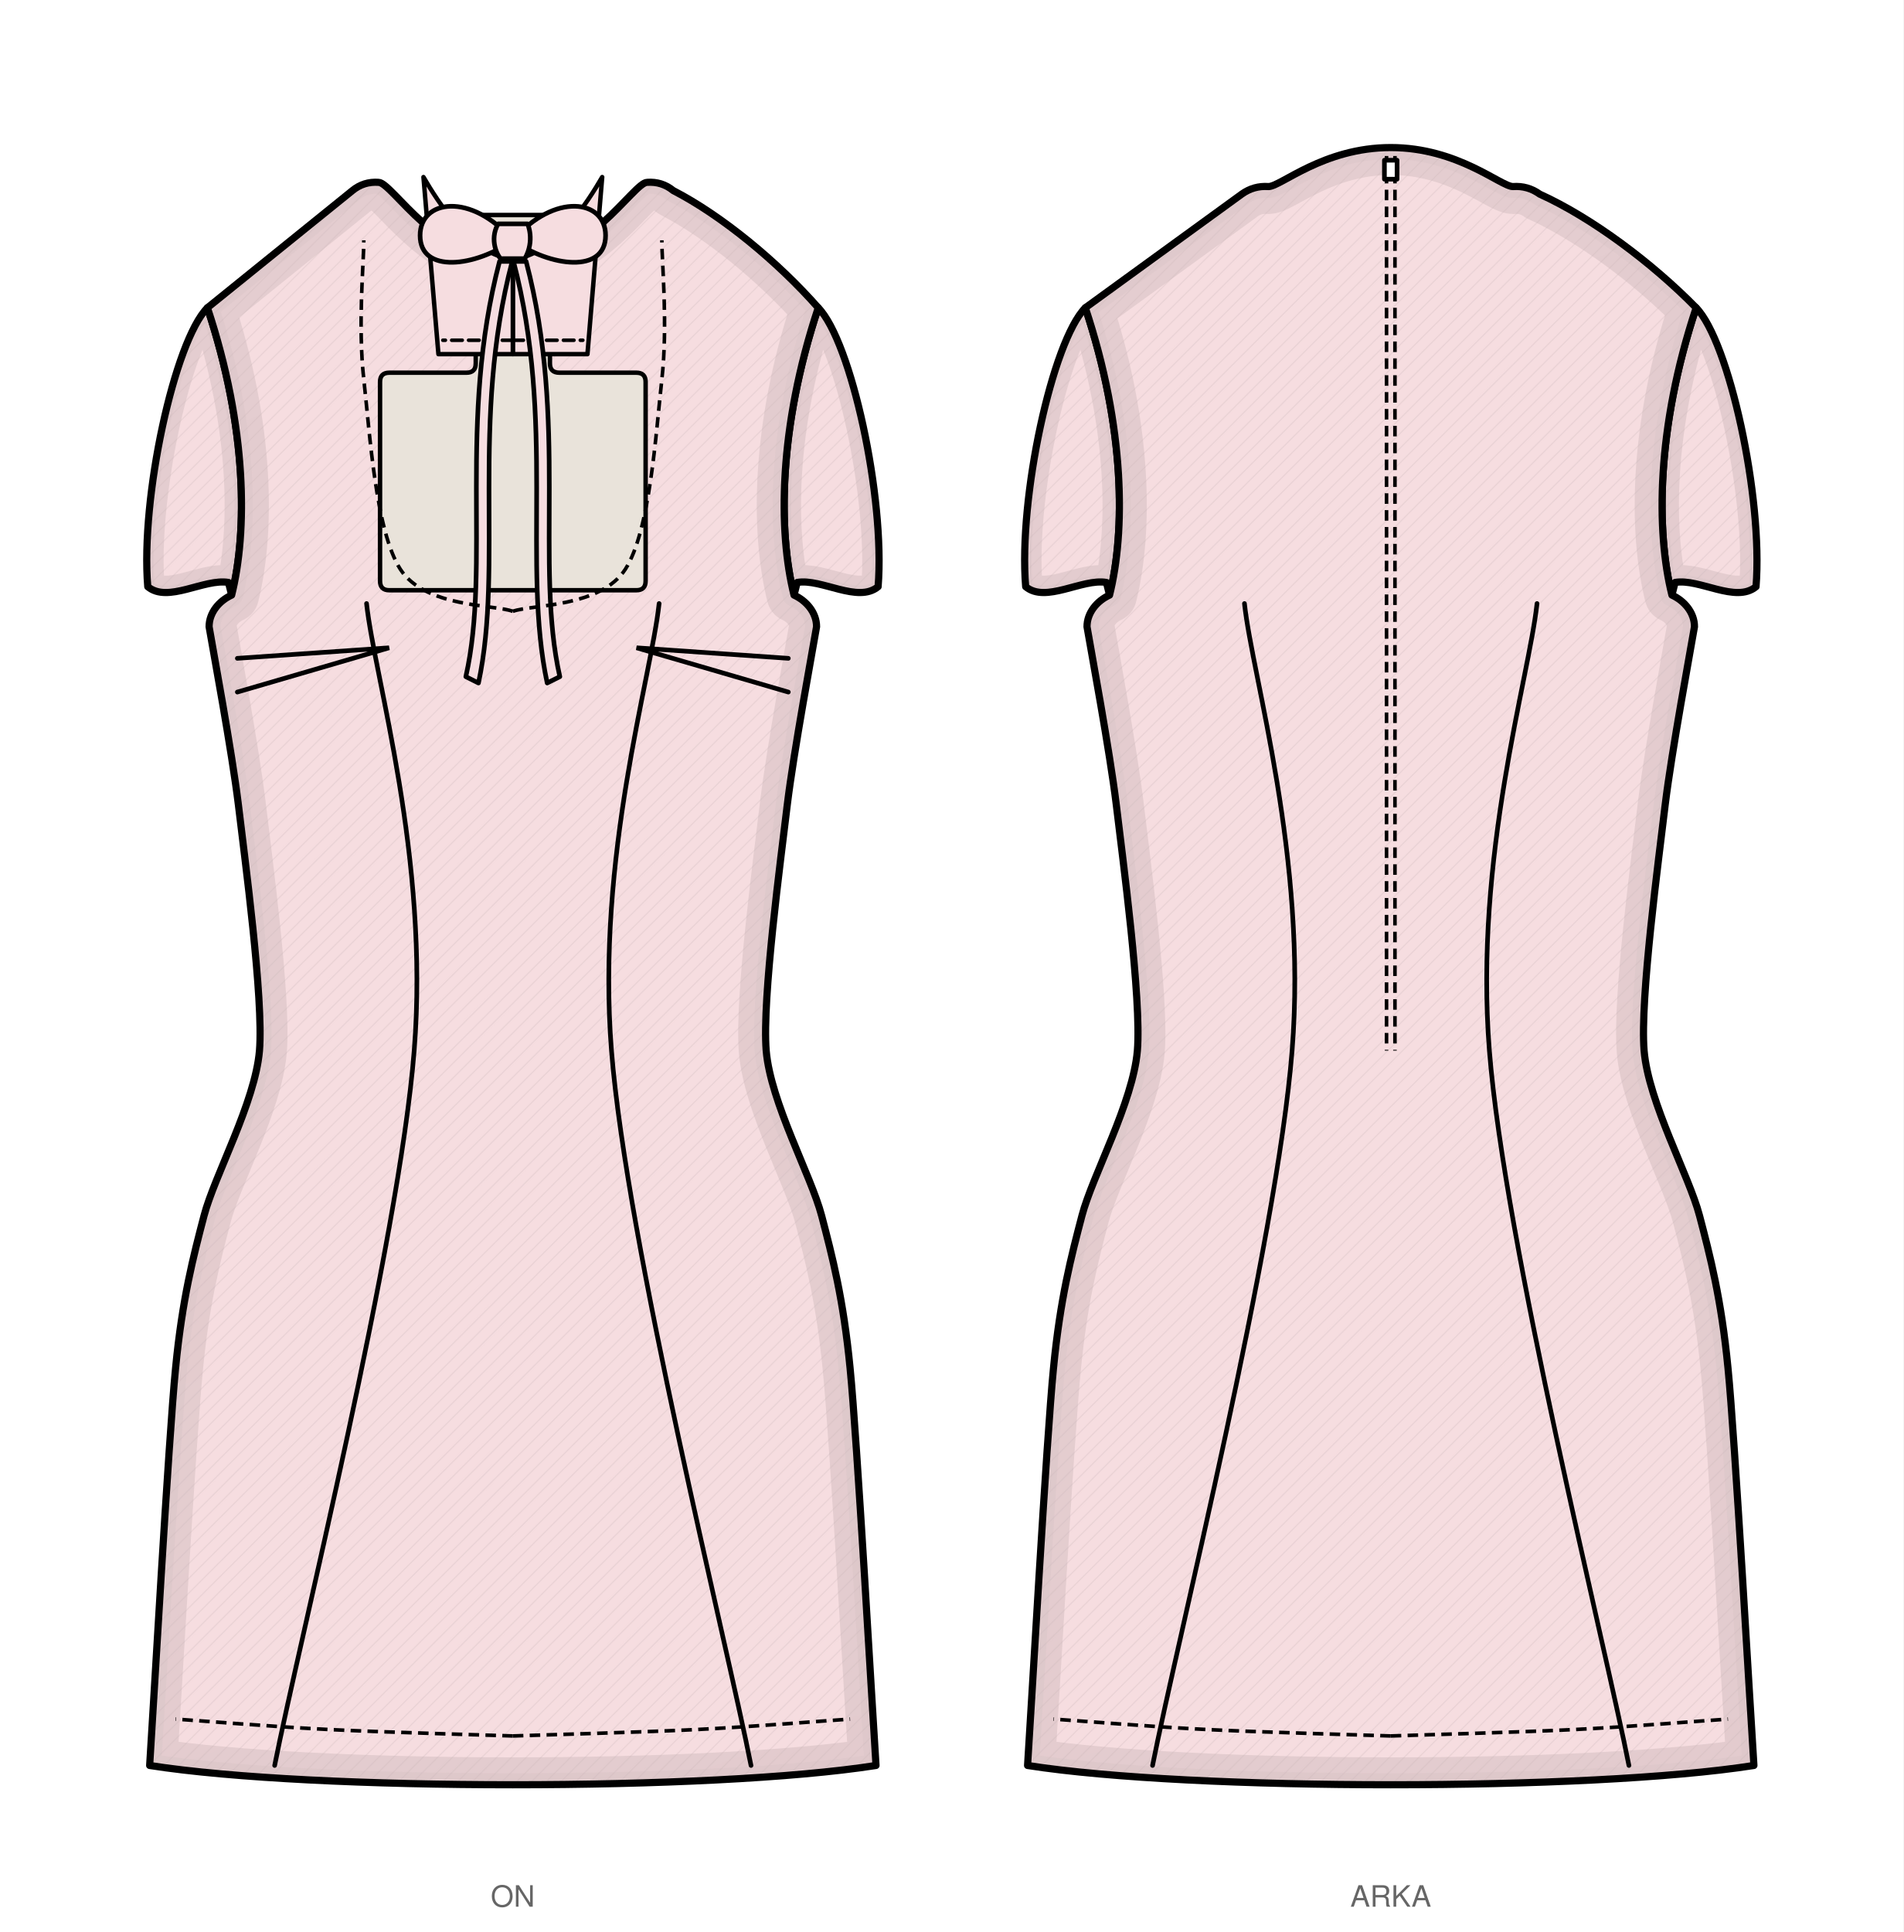
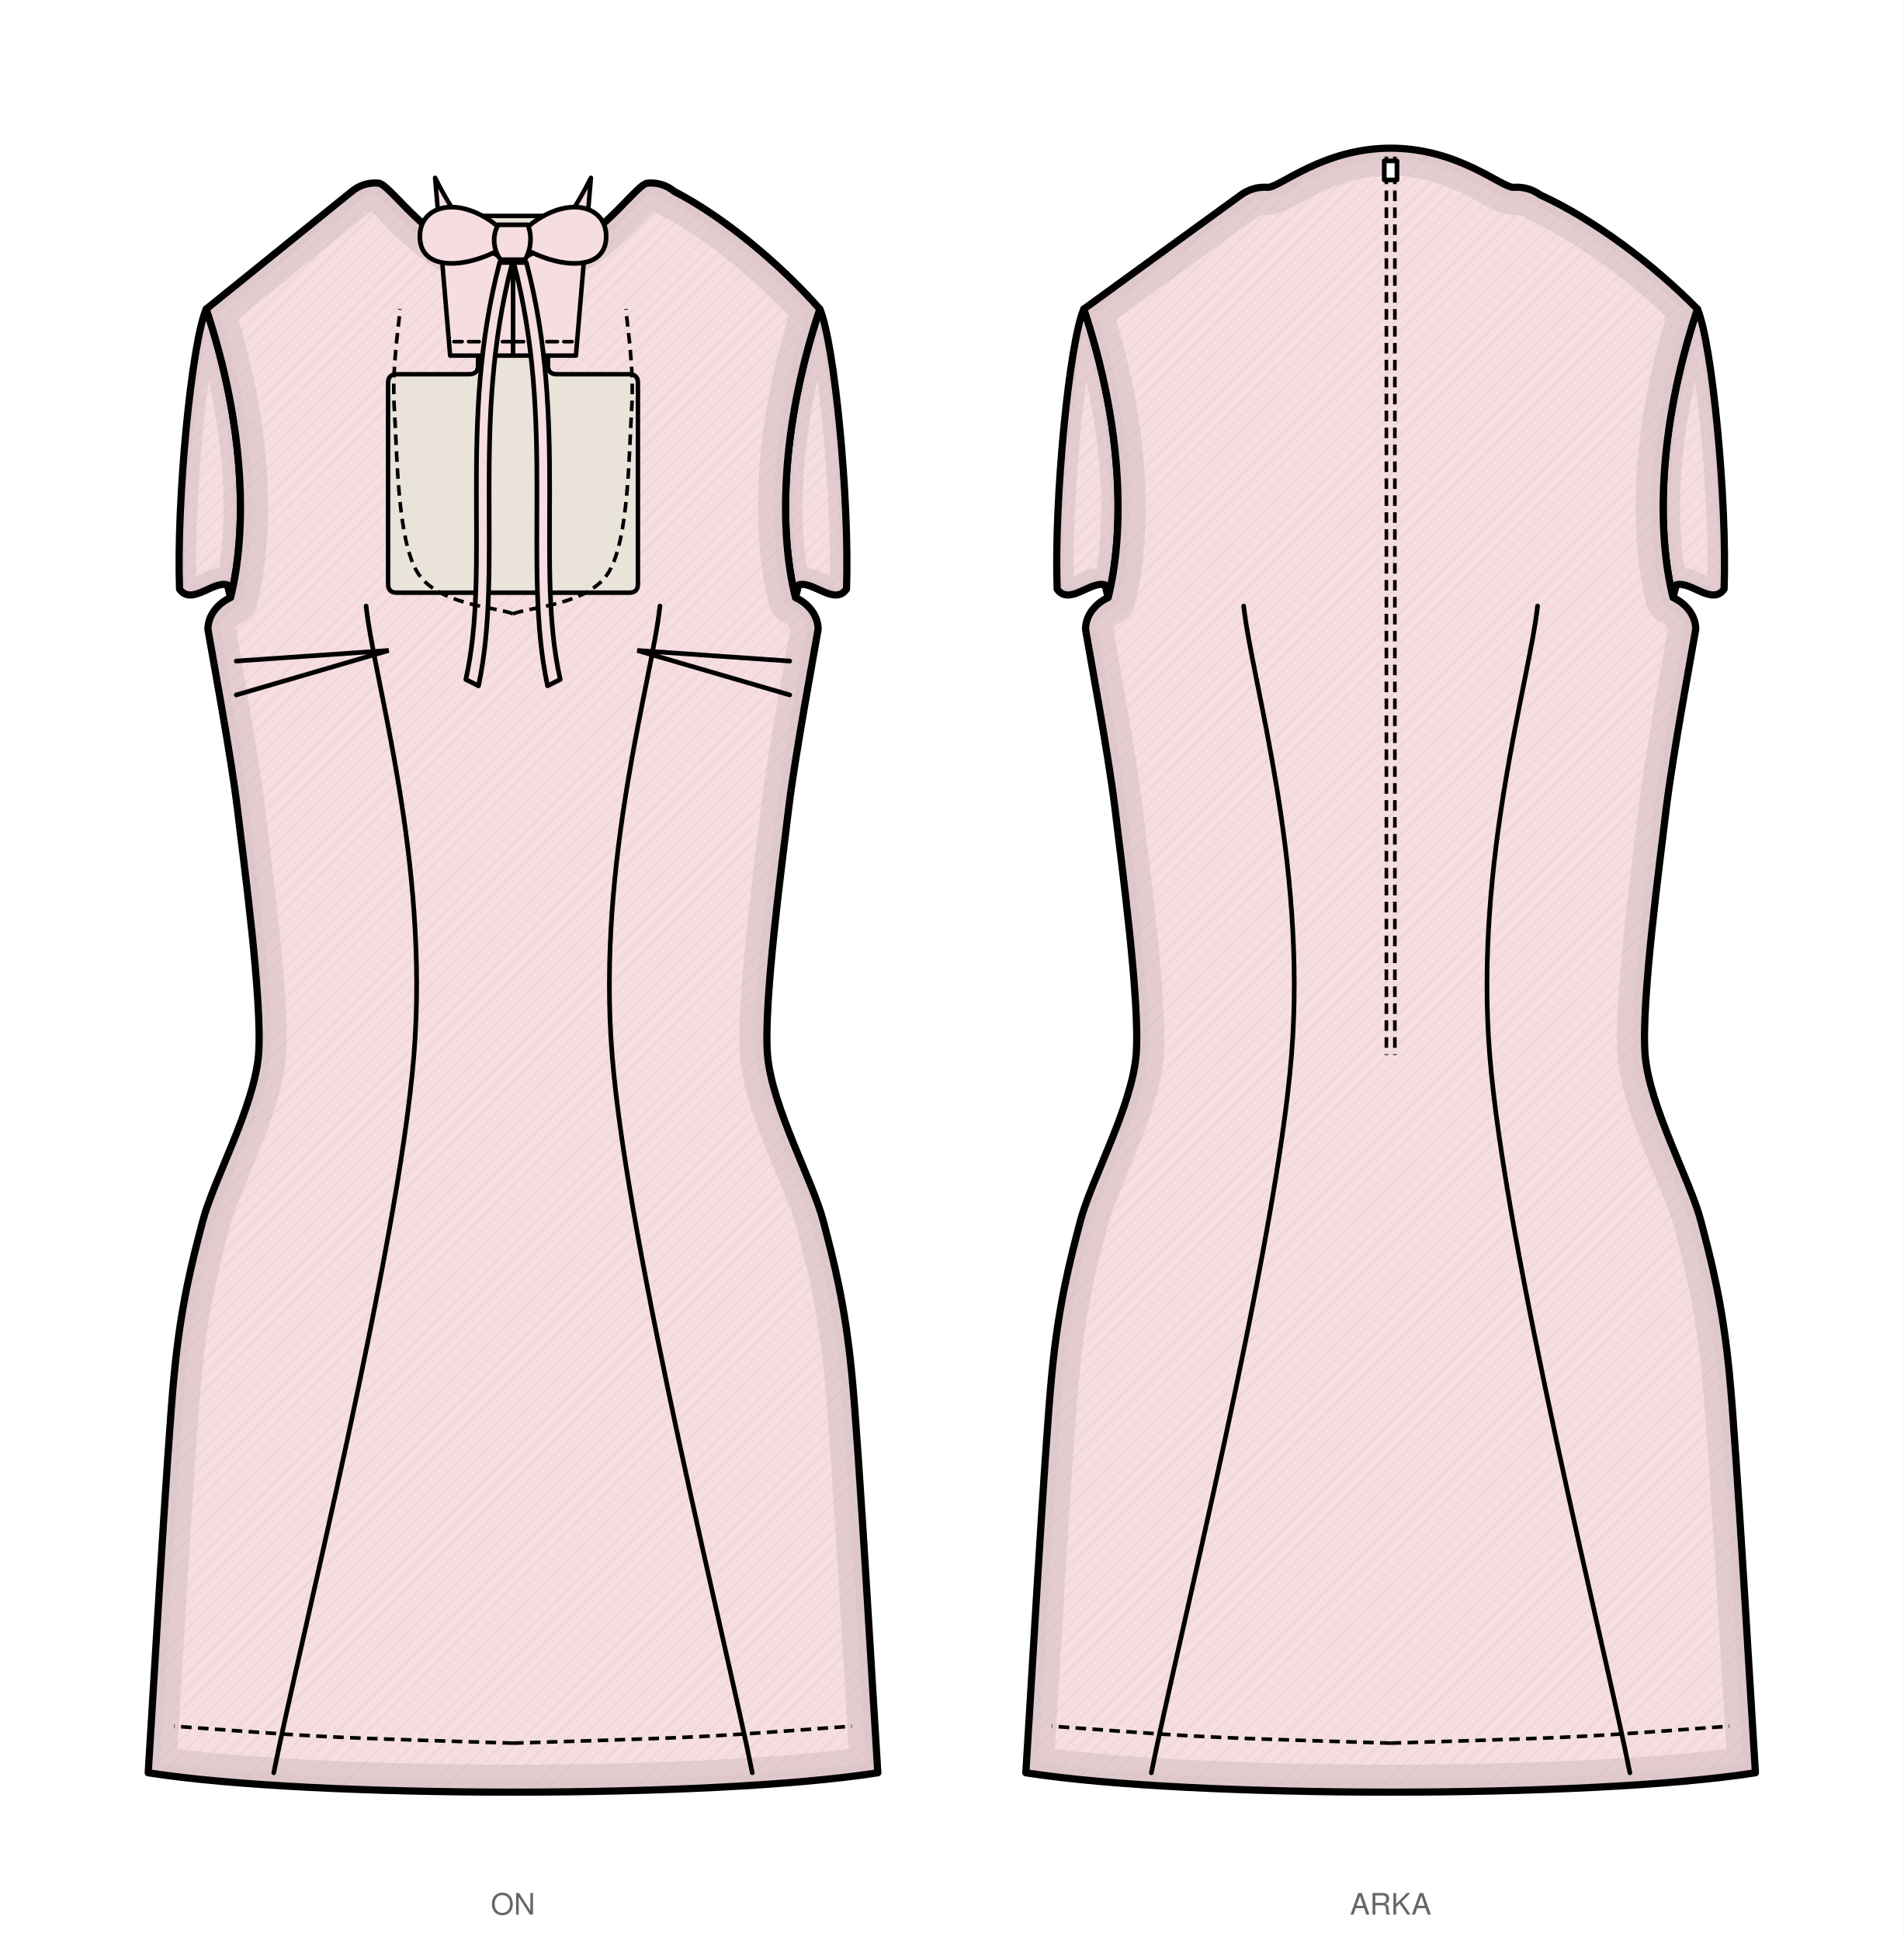
- <svg xmlns="http://www.w3.org/2000/svg" viewBox="0 0 903.0 916.5" width="903.0mm" height="916.5mm" data-siluet="v1" data-kaynak="8966a923dc6435a486e2c2d478de082db27dd674b1f401feff889bd11e55f903">
-   <rect width="903.0" height="916.5" fill="#fff" />
-   <g transform="translate(243.3 84.0)" data-gorunum="on">
+ <svg xmlns="http://www.w3.org/2000/svg" viewBox="0 0 899.1 916.5" width="899.1mm" height="916.5mm" data-siluet="v1" data-kaynak="8966a923dc6435a486e2c2d478de082db27dd674b1f401feff889bd11e55f903">
+   <rect width="899.1" height="916.5" fill="#fff" />
+   <g transform="translate(242.3 84.0)" data-gorunum="on">
    <clipPath id="kp-kolRon-1">
-       <path d="M 144.9 62.0 C 160.5 77.9 176.7 152.0 173.3 194.3 C 163.7 202.3 146.4 190.3 134.9 192.3 L 133.4 198.3 C 125.9 168.3 125.9 119.2 144.9 62.0 Z" />
+       <path d="M 144.9 62.0 C 151.8 77.9 159.0 152.0 157.5 194.3 C 151.9 202.3 141.7 190.3 134.9 192.3 L 133.4 198.3 C 125.9 168.3 125.9 119.2 144.9 62.0 Z" />
    </clipPath>
-     <path d="M 144.9 62.0 C 160.5 77.9 176.7 152.0 173.3 194.3 C 163.7 202.3 146.4 190.3 134.9 192.3 L 133.4 198.3 C 125.9 168.3 125.9 119.2 144.9 62.0 Z" fill="#f6dde0" stroke="none" />
+     <path d="M 144.9 62.0 C 151.8 77.9 159.0 152.0 157.5 194.3 C 151.9 202.3 141.7 190.3 134.9 192.3 L 133.4 198.3 C 125.9 168.3 125.9 119.2 144.9 62.0 Z" fill="#f6dde0" stroke="none" />
    <pattern id="kp-kolRon-1-d" width="7" height="7" patternUnits="userSpaceOnUse">
      <path d="M0 7 L7 0 M-1 1 L1 -1 M6 8 L8 6" stroke="#ddc7ca" stroke-width="0.5" fill="none" />
    </pattern>
    <g clip-path="url(#kp-kolRon-1)">
-       <path d="M 144.9 62.0 C 160.5 77.9 176.7 152.0 173.3 194.3 C 163.7 202.3 146.4 190.3 134.9 192.3 L 133.4 198.3 C 125.9 168.3 125.9 119.2 144.9 62.0 Z" fill="url(#kp-kolRon-1-d)" stroke="none" opacity="0.55" />
+       <path d="M 144.9 62.0 C 151.8 77.9 159.0 152.0 157.5 194.3 C 151.9 202.3 141.7 190.3 134.9 192.3 L 133.4 198.3 C 125.9 168.3 125.9 119.2 144.9 62.0 Z" fill="url(#kp-kolRon-1-d)" stroke="none" opacity="0.55" />
    </g>
    <linearGradient id="kp-kolRon-1-g" x1="0" y1="0" x2="0.35" y2="1">
      <stop offset="0" stop-color="#fff" stop-opacity="0" />
      <stop offset="0.45" stop-color="#fff" stop-opacity="0.35" />
      <stop offset="1" stop-color="#fff" stop-opacity="1" />
    </linearGradient>
    <mask id="kp-kolRon-1-m">
      <rect x="-9999" y="-9999" width="19998" height="19998" fill="url(#kp-kolRon-1-g)" />
    </mask>
    <g clip-path="url(#kp-kolRon-1)" mask="url(#kp-kolRon-1-m)">
-       <path d="M 144.9 62.0 C 160.5 77.9 176.7 152.0 173.3 194.3 C 163.7 202.3 146.4 190.3 134.9 192.3 L 133.4 198.3 C 125.9 168.3 125.9 119.2 144.9 62.0 Z" fill="none" stroke="#c7b3b5" stroke-width="16" stroke-linejoin="round" stroke-linecap="round" opacity="0.72" />
-       <path d="M 144.9 62.0 C 160.5 77.9 176.7 152.0 173.3 194.3 C 163.7 202.3 146.4 190.3 134.9 192.3 L 133.4 198.3 C 125.9 168.3 125.9 119.2 144.9 62.0 Z" fill="none" stroke="#c7b3b5" stroke-width="6.72" stroke-linejoin="round" stroke-linecap="round" opacity="0.58" />
+       <path d="M 144.9 62.0 C 151.8 77.9 159.0 152.0 157.5 194.3 C 151.9 202.3 141.7 190.3 134.9 192.3 L 133.4 198.3 C 125.9 168.3 125.9 119.2 144.9 62.0 Z" fill="none" stroke="#c7b3b5" stroke-width="16" stroke-linejoin="round" stroke-linecap="round" opacity="0.72" />
+       <path d="M 144.9 62.0 C 151.8 77.9 159.0 152.0 157.5 194.3 C 151.9 202.3 141.7 190.3 134.9 192.3 L 133.4 198.3 C 125.9 168.3 125.9 119.2 144.9 62.0 Z" fill="none" stroke="#c7b3b5" stroke-width="6.72" stroke-linejoin="round" stroke-linecap="round" opacity="0.58" />
    </g>
-     <path d="M 144.9 62.0 C 160.5 77.9 176.7 152.0 173.3 194.3 C 163.7 202.3 146.4 190.3 134.9 192.3 L 133.4 198.3 C 125.9 168.3 125.9 119.2 144.9 62.0 Z" fill="none" stroke="#000" stroke-width="3.4" stroke-linejoin="round" stroke-linecap="round" />
+     <path d="M 144.9 62.0 C 151.8 77.9 159.0 152.0 157.5 194.3 C 151.9 202.3 141.7 190.3 134.9 192.3 L 133.4 198.3 C 125.9 168.3 125.9 119.2 144.9 62.0 Z" fill="none" stroke="#000" stroke-width="3.4" stroke-linejoin="round" stroke-linecap="round" />
    <clipPath id="kp-kolLon-2">
-       <path d="M -144.9 62.0 C -160.5 77.9 -176.7 152.0 -173.2 194.3 C -163.7 202.3 -146.4 190.3 -134.9 192.3 L -133.4 198.3 C -125.9 168.3 -125.9 119.2 -144.9 62.0 Z" />
+       <path d="M -144.9 62.0 C -151.8 77.9 -159.0 152.0 -157.5 194.3 C -151.9 202.3 -141.7 190.3 -134.9 192.3 L -133.4 198.3 C -125.9 168.3 -125.9 119.2 -144.9 62.0 Z" />
    </clipPath>
-     <path d="M -144.9 62.0 C -160.5 77.9 -176.7 152.0 -173.2 194.3 C -163.7 202.3 -146.4 190.3 -134.9 192.3 L -133.4 198.3 C -125.9 168.3 -125.9 119.2 -144.9 62.0 Z" fill="#f6dde0" stroke="none" />
+     <path d="M -144.9 62.0 C -151.8 77.9 -159.0 152.0 -157.5 194.3 C -151.9 202.3 -141.7 190.3 -134.9 192.3 L -133.4 198.3 C -125.9 168.3 -125.9 119.2 -144.9 62.0 Z" fill="#f6dde0" stroke="none" />
    <pattern id="kp-kolLon-2-d" width="7" height="7" patternUnits="userSpaceOnUse">
      <path d="M0 7 L7 0 M-1 1 L1 -1 M6 8 L8 6" stroke="#ddc7ca" stroke-width="0.5" fill="none" />
    </pattern>
    <g clip-path="url(#kp-kolLon-2)">
-       <path d="M -144.9 62.0 C -160.5 77.9 -176.7 152.0 -173.2 194.3 C -163.7 202.3 -146.4 190.3 -134.9 192.3 L -133.4 198.3 C -125.9 168.3 -125.9 119.2 -144.9 62.0 Z" fill="url(#kp-kolLon-2-d)" stroke="none" opacity="0.55" />
+       <path d="M -144.9 62.0 C -151.8 77.9 -159.0 152.0 -157.5 194.3 C -151.9 202.3 -141.7 190.3 -134.9 192.3 L -133.4 198.3 C -125.9 168.3 -125.9 119.2 -144.9 62.0 Z" fill="url(#kp-kolLon-2-d)" stroke="none" opacity="0.55" />
    </g>
    <linearGradient id="kp-kolLon-2-g" x1="0" y1="0" x2="0.35" y2="1">
      <stop offset="0" stop-color="#fff" stop-opacity="0" />
      <stop offset="0.45" stop-color="#fff" stop-opacity="0.35" />
      <stop offset="1" stop-color="#fff" stop-opacity="1" />
    </linearGradient>
    <mask id="kp-kolLon-2-m">
      <rect x="-9999" y="-9999" width="19998" height="19998" fill="url(#kp-kolLon-2-g)" />
    </mask>
    <g clip-path="url(#kp-kolLon-2)" mask="url(#kp-kolLon-2-m)">
-       <path d="M -144.9 62.0 C -160.5 77.9 -176.7 152.0 -173.2 194.3 C -163.7 202.3 -146.4 190.3 -134.9 192.3 L -133.4 198.3 C -125.9 168.3 -125.9 119.2 -144.9 62.0 Z" fill="none" stroke="#c7b3b5" stroke-width="16" stroke-linejoin="round" stroke-linecap="round" opacity="0.72" />
-       <path d="M -144.9 62.0 C -160.5 77.9 -176.7 152.0 -173.2 194.3 C -163.7 202.3 -146.4 190.3 -134.9 192.3 L -133.4 198.3 C -125.9 168.3 -125.9 119.2 -144.9 62.0 Z" fill="none" stroke="#c7b3b5" stroke-width="6.72" stroke-linejoin="round" stroke-linecap="round" opacity="0.58" />
+       <path d="M -144.9 62.0 C -151.8 77.9 -159.0 152.0 -157.5 194.3 C -151.9 202.3 -141.7 190.3 -134.9 192.3 L -133.4 198.3 C -125.9 168.3 -125.9 119.2 -144.9 62.0 Z" fill="none" stroke="#c7b3b5" stroke-width="16" stroke-linejoin="round" stroke-linecap="round" opacity="0.72" />
+       <path d="M -144.9 62.0 C -151.8 77.9 -159.0 152.0 -157.5 194.3 C -151.9 202.3 -141.7 190.3 -134.9 192.3 L -133.4 198.3 C -125.9 168.3 -125.9 119.2 -144.9 62.0 Z" fill="none" stroke="#c7b3b5" stroke-width="6.72" stroke-linejoin="round" stroke-linecap="round" opacity="0.58" />
    </g>
-     <path d="M -144.9 62.0 C -160.5 77.9 -176.7 152.0 -173.2 194.3 C -163.7 202.3 -146.4 190.3 -134.9 192.3 L -133.4 198.3 C -125.9 168.3 -125.9 119.2 -144.9 62.0 Z" fill="none" stroke="#000" stroke-width="3.4" stroke-linejoin="round" stroke-linecap="round" />
+     <path d="M -144.9 62.0 C -151.8 77.9 -159.0 152.0 -157.5 194.3 C -151.9 202.3 -141.7 190.3 -134.9 192.3 L -133.4 198.3 C -125.9 168.3 -125.9 119.2 -144.9 62.0 Z" fill="none" stroke="#000" stroke-width="3.4" stroke-linejoin="round" stroke-linecap="round" />
    <clipPath id="kp-govdeon-0">
      <path d="M 0.0 40.9 C 35.0 40.9 57.3 2.5 63.7 2.5 Q 70.7 2.0 76.1 6.4 C 99.2 18.3 125.7 40.2 144.9 62.0 C 125.9 119.2 125.9 168.3 133.4 198.3 C 139.3 201.0 144.1 206.6 144.1 213.3 C 142.3 224.0 133.3 272.3 130.2 297.8 C 127.2 323.2 118.2 389.7 120.2 414.4 C 122.3 439.1 141.5 473.6 146.5 492.7 C 151.5 511.8 156.8 531.9 160.0 565.0 C 163.3 598.0 170.7 729.6 172.3 753.5 C 94.8 765.7 -94.8 765.7 -172.3 753.5 C -170.7 729.6 -163.3 598.0 -160.0 565.0 C -156.8 531.9 -151.5 511.8 -146.5 492.7 C -141.5 473.6 -122.3 439.1 -120.2 414.4 C -118.2 389.7 -127.2 323.2 -130.2 297.8 C -133.3 272.3 -142.3 224.0 -144.1 213.3 C -144.1 206.6 -139.3 201.0 -133.4 198.3 C -125.9 168.3 -125.9 119.2 -144.9 62.0 L -76.1 6.4 Q -70.7 2.0 -63.7 2.5 C -57.3 2.5 -35.0 40.9 0.0 40.9 Z" />
    </clipPath>
    <path d="M 0.0 40.9 C 35.0 40.9 57.3 2.5 63.7 2.5 Q 70.7 2.0 76.1 6.4 C 99.2 18.3 125.7 40.2 144.9 62.0 C 125.9 119.2 125.9 168.3 133.4 198.3 C 139.3 201.0 144.1 206.6 144.1 213.3 C 142.3 224.0 133.3 272.3 130.2 297.8 C 127.2 323.2 118.2 389.7 120.2 414.4 C 122.3 439.1 141.5 473.6 146.5 492.7 C 151.5 511.8 156.8 531.9 160.0 565.0 C 163.3 598.0 170.7 729.6 172.3 753.5 C 94.8 765.7 -94.8 765.7 -172.3 753.5 C -170.7 729.6 -163.3 598.0 -160.0 565.0 C -156.8 531.9 -151.5 511.8 -146.5 492.7 C -141.5 473.6 -122.3 439.1 -120.2 414.4 C -118.2 389.7 -127.2 323.2 -130.2 297.8 C -133.3 272.3 -142.3 224.0 -144.1 213.3 C -144.1 206.6 -139.3 201.0 -133.4 198.3 C -125.9 168.3 -125.9 119.2 -144.9 62.0 L -76.1 6.4 Q -70.7 2.0 -63.7 2.5 C -57.3 2.5 -35.0 40.9 0.0 40.9 Z" fill="#f6dde0" stroke="none" />
    <pattern id="kp-govdeon-0-d" width="7" height="7" patternUnits="userSpaceOnUse">
      <path d="M0 7 L7 0 M-1 1 L1 -1 M6 8 L8 6" stroke="#ddc7ca" stroke-width="0.5" fill="none" />
    </pattern>
    <g clip-path="url(#kp-govdeon-0)">
      <path d="M 0.0 40.9 C 35.0 40.9 57.3 2.5 63.7 2.5 Q 70.7 2.0 76.1 6.4 C 99.2 18.3 125.7 40.2 144.9 62.0 C 125.9 119.2 125.9 168.3 133.4 198.3 C 139.3 201.0 144.1 206.6 144.1 213.3 C 142.3 224.0 133.3 272.3 130.2 297.8 C 127.2 323.2 118.2 389.7 120.2 414.4 C 122.3 439.1 141.5 473.6 146.5 492.7 C 151.5 511.8 156.8 531.9 160.0 565.0 C 163.3 598.0 170.7 729.6 172.3 753.5 C 94.8 765.7 -94.8 765.7 -172.3 753.5 C -170.7 729.6 -163.3 598.0 -160.0 565.0 C -156.8 531.9 -151.5 511.8 -146.5 492.7 C -141.5 473.6 -122.3 439.1 -120.2 414.4 C -118.2 389.7 -127.2 323.2 -130.2 297.8 C -133.3 272.3 -142.3 224.0 -144.1 213.3 C -144.1 206.6 -139.3 201.0 -133.4 198.3 C -125.9 168.3 -125.9 119.2 -144.9 62.0 L -76.1 6.4 Q -70.7 2.0 -63.7 2.5 C -57.3 2.5 -35.0 40.9 0.0 40.9 Z" fill="url(#kp-govdeon-0-d)" stroke="none" opacity="0.55" />
    </g>
    <linearGradient id="kp-govdeon-0-g" x1="0" y1="0" x2="0.35" y2="1">
      <stop offset="0" stop-color="#fff" stop-opacity="0" />
      <stop offset="0.45" stop-color="#fff" stop-opacity="0.35" />
      <stop offset="1" stop-color="#fff" stop-opacity="1" />
    </linearGradient>
    <mask id="kp-govdeon-0-m">
      <rect x="-9999" y="-9999" width="19998" height="19998" fill="url(#kp-govdeon-0-g)" />
    </mask>
    <g clip-path="url(#kp-govdeon-0)" mask="url(#kp-govdeon-0-m)">
      <path d="M 0.0 40.9 C 35.0 40.9 57.3 2.5 63.7 2.5 Q 70.7 2.0 76.1 6.4 C 99.2 18.3 125.7 40.2 144.9 62.0 C 125.9 119.2 125.9 168.3 133.4 198.3 C 139.3 201.0 144.1 206.6 144.1 213.3 C 142.3 224.0 133.3 272.3 130.2 297.8 C 127.2 323.2 118.2 389.7 120.2 414.4 C 122.3 439.1 141.5 473.6 146.5 492.7 C 151.5 511.8 156.8 531.9 160.0 565.0 C 163.3 598.0 170.7 729.6 172.3 753.5 C 94.8 765.7 -94.8 765.7 -172.3 753.5 C -170.7 729.6 -163.3 598.0 -160.0 565.0 C -156.8 531.9 -151.5 511.8 -146.5 492.7 C -141.5 473.6 -122.3 439.1 -120.2 414.4 C -118.2 389.7 -127.2 323.2 -130.2 297.8 C -133.3 272.3 -142.3 224.0 -144.1 213.3 C -144.1 206.6 -139.3 201.0 -133.4 198.3 C -125.9 168.3 -125.9 119.2 -144.9 62.0 L -76.1 6.4 Q -70.7 2.0 -63.7 2.5 C -57.3 2.5 -35.0 40.9 0.0 40.9 Z" fill="none" stroke="#c7b3b5" stroke-width="26" stroke-linejoin="round" stroke-linecap="round" opacity="0.72" />
      <path d="M 0.0 40.9 C 35.0 40.9 57.3 2.5 63.7 2.5 Q 70.7 2.0 76.1 6.4 C 99.2 18.3 125.7 40.2 144.9 62.0 C 125.9 119.2 125.9 168.3 133.4 198.3 C 139.3 201.0 144.1 206.6 144.1 213.3 C 142.3 224.0 133.3 272.3 130.2 297.8 C 127.2 323.2 118.2 389.7 120.2 414.4 C 122.3 439.1 141.5 473.6 146.5 492.7 C 151.5 511.8 156.8 531.9 160.0 565.0 C 163.3 598.0 170.7 729.6 172.3 753.5 C 94.8 765.7 -94.8 765.7 -172.3 753.5 C -170.7 729.6 -163.3 598.0 -160.0 565.0 C -156.8 531.9 -151.5 511.8 -146.5 492.7 C -141.5 473.6 -122.3 439.1 -120.2 414.4 C -118.2 389.7 -127.2 323.2 -130.2 297.8 C -133.3 272.3 -142.3 224.0 -144.1 213.3 C -144.1 206.6 -139.3 201.0 -133.4 198.3 C -125.9 168.3 -125.9 119.2 -144.9 62.0 L -76.1 6.4 Q -70.7 2.0 -63.7 2.5 C -57.3 2.5 -35.0 40.9 0.0 40.9 Z" fill="none" stroke="#c7b3b5" stroke-width="10.92" stroke-linejoin="round" stroke-linecap="round" opacity="0.58" />
    </g>
    <path d="M 0.0 40.9 C 35.0 40.9 57.3 2.5 63.7 2.5 Q 70.7 2.0 76.1 6.4 C 99.2 18.3 125.7 40.2 144.9 62.0 C 125.9 119.2 125.9 168.3 133.4 198.3 C 139.3 201.0 144.1 206.6 144.1 213.3 C 142.3 224.0 133.3 272.3 130.2 297.8 C 127.2 323.2 118.2 389.7 120.2 414.4 C 122.3 439.1 141.5 473.6 146.5 492.7 C 151.5 511.8 156.8 531.9 160.0 565.0 C 163.3 598.0 170.7 729.6 172.3 753.5 C 94.8 765.7 -94.8 765.7 -172.3 753.5 C -170.7 729.6 -163.3 598.0 -160.0 565.0 C -156.8 531.9 -151.5 511.8 -146.5 492.7 C -141.5 473.6 -122.3 439.1 -120.2 414.4 C -118.2 389.7 -127.2 323.2 -130.2 297.8 C -133.3 272.3 -142.3 224.0 -144.1 213.3 C -144.1 206.6 -139.3 201.0 -133.4 198.3 C -125.9 168.3 -125.9 119.2 -144.9 62.0 L -76.1 6.4 Q -70.7 2.0 -63.7 2.5 C -57.3 2.5 -35.0 40.9 0.0 40.9 Z" fill="none" stroke="#000" stroke-width="3.4" stroke-linejoin="round" stroke-linecap="round" />
-     <path d="M 17.6 18.0 L 17.6 88.4 Q 17.6 92.8 22.1 92.8 L 58.6 92.8 Q 63.0 92.8 63.0 97.2 L 63.0 191.6 Q 63.0 196.0 58.6 196.0 L -58.6 196.0 Q -63.0 196.0 -63.0 191.6 L -63.0 97.2 Q -63.0 92.8 -58.6 92.8 L -22.0 92.8 Q -17.6 92.8 -17.6 88.4 L -17.6 18.0 Z" fill="#e9e3da" stroke="#000" stroke-width="2.108" stroke-linejoin="round" stroke-linecap="round" />
+     <path d="M 16.5 18.0 L 16.5 88.6 Q 16.5 92.8 20.7 92.8 L 54.9 92.8 Q 59.0 92.8 59.0 96.9 L 59.0 191.9 Q 59.0 196.0 54.9 196.0 L -54.9 196.0 Q -59.0 196.0 -59.0 191.9 L -59.0 96.9 Q -59.0 92.8 -54.9 92.8 L -20.7 92.8 Q -16.5 92.8 -16.5 88.6 L -16.5 18.0 Z" fill="#e9e3da" stroke="#000" stroke-width="2.108" stroke-linejoin="round" stroke-linecap="round" />
    <path d="M 69.4 202.3 C 65.6 237.7 39.5 322.5 46.8 414.4 C 54.1 506.3 101.9 697.0 113.0 753.5" fill="none" stroke="#000" stroke-width="2.2" stroke-linecap="round" />
    <path d="M -69.4 202.3 C -65.6 237.7 -39.5 322.5 -46.8 414.4 C -54.1 506.3 -101.9 697.0 -113.0 753.5" fill="none" stroke="#000" stroke-width="2.2" stroke-linecap="round" />
-     <path d="M 0.0 38.9 C 19.5 37.3 35.6 11.7 42.4 0.0 L 35.4 84.0 C 29.7 84.0 16.3 84.0 0.0 84.0 Z" fill="#f6dde0" stroke="#000" stroke-width="2.108" stroke-linejoin="round" stroke-linecap="round" />
-     <path d="M 0.0 77.4 C 17.3 77.4 29.2 77.4 33.2 77.4" fill="none" stroke="#000" stroke-width="1.7" stroke-dasharray="5,3" stroke-linecap="round" />
-     <path d="M 0.0 38.9 C -19.5 37.3 -35.6 11.7 -42.4 0.0 L -35.3 84.0 C -29.7 84.0 -16.3 84.0 0.0 84.0 Z" fill="#f6dde0" stroke="#000" stroke-width="2.108" stroke-linejoin="round" stroke-linecap="round" />
-     <path d="M 0.0 77.4 C -17.3 77.4 -29.2 77.4 -33.2 77.4" fill="none" stroke="#000" stroke-width="1.7" stroke-dasharray="5,3" stroke-linecap="round" />
+     <path d="M 0.0 38.9 C 16.9 37.3 30.9 11.7 36.8 0.0 L 29.7 84.0 C 24.9 84.0 13.7 84.0 0.0 84.0 Z" fill="#f6dde0" stroke="#000" stroke-width="2.108" stroke-linejoin="round" stroke-linecap="round" />
+     <path d="M 0.0 77.4 C 14.5 77.4 24.6 77.4 27.9 77.4" fill="none" stroke="#000" stroke-width="1.7" stroke-dasharray="5,3" stroke-linecap="round" />
+     <path d="M 0.0 38.9 C -16.9 37.3 -30.9 11.7 -36.8 0.0 L -29.7 84.0 C -24.9 84.0 -13.7 84.0 0.0 84.0 Z" fill="#f6dde0" stroke="#000" stroke-width="2.108" stroke-linejoin="round" stroke-linecap="round" />
+     <path d="M 0.0 77.4 C -14.5 77.4 -24.6 77.4 -27.9 77.4" fill="none" stroke="#000" stroke-width="1.7" stroke-dasharray="5,3" stroke-linecap="round" />
    <path d="M 0.0 30.0 C -19.8 7.1 -44.0 10.6 -44.0 27.7 C -44.0 46.0 -17.6 42.6 0.0 30.0 Z M 0.0 30.0 C 19.8 7.1 44.0 10.6 44.0 27.7 C 44.0 46.0 17.6 42.6 0.0 30.0 Z" fill="#f6dde0" stroke="#000" stroke-width="2.2" stroke-linecap="round" stroke-linejoin="round" />
    <path d="M -7.0 22.2 C -11.4 30.0 -7.0 37.8 -5.7 38.7 L 5.7 38.7 C 10.6 30.0 7.0 22.2 7.0 22.2 Z" fill="#f6dde0" stroke="#000" stroke-width="2.2" stroke-linecap="round" stroke-linejoin="round" />
    <path d="M -0.3 40.0 C -20.3 116.0 -4.3 184.0 -16.3 240.0 L -22.3 237.0 C -10.3 184.0 -26.3 116.0 -6.3 40.0 Z" fill="#f6dde0" stroke="#000" stroke-width="2.2" stroke-linejoin="round" stroke-linecap="round" />
    <path d="M 0.3 40.0 C 20.3 116.0 4.3 184.0 16.3 240.0 L 22.3 237.0 C 10.3 184.0 26.3 116.0 6.3 40.0 Z" fill="#f6dde0" stroke="#000" stroke-width="2.2" stroke-linejoin="round" stroke-linecap="round" />
-     <path d="M 0.0 206.0 C 8.9 202.7 41.6 204.3 53.4 186.0 C 65.1 167.7 67.8 122.0 70.7 96.0 C 73.6 70.0 70.7 41.0 70.7 30.0" fill="none" stroke="#000" stroke-width="1.7" stroke-dasharray="5,3" />
-     <path d="M 0.0 206.0 C -8.9 202.7 -41.6 204.3 -53.4 186.0 C -65.1 167.7 -67.8 122.0 -70.7 96.0 C -73.6 70.0 -70.7 41.0 -70.7 30.0" fill="none" stroke="#000" stroke-width="1.7" stroke-dasharray="5,3" />
+     <path d="M 0.0 206.0 C 7.6 202.7 36.0 202.0 45.4 186.0 C 54.7 170.0 54.7 130.7 56.0 110.0 C 57.4 89.3 53.8 70.0 53.4 62.0" fill="none" stroke="#000" stroke-width="1.7" stroke-dasharray="5,3" />
+     <path d="M 0.0 206.0 C -7.6 202.7 -36.0 202.0 -45.4 186.0 C -54.7 170.0 -54.7 130.7 -56.0 110.0 C -57.4 89.3 -53.8 70.0 -53.4 62.0" fill="none" stroke="#000" stroke-width="1.7" stroke-dasharray="5,3" />
    <path d="M 0.0 739.5 C 14.4 739.0 59.6 737.8 86.3 736.5 C 113.0 735.2 147.7 732.3 160.0 731.5" fill="none" stroke="#000" stroke-width="1.7" stroke-dasharray="5,3" />
    <path d="M 0.0 739.5 C -14.4 739.0 -59.6 737.8 -86.3 736.5 C -113.0 735.2 -147.7 732.3 -160.0 731.5" fill="none" stroke="#000" stroke-width="1.7" stroke-dasharray="5,3" />
    <path d="M 130.7 228.3 L 58.7 223.3 L 130.7 244.3" fill="none" stroke="#000" stroke-width="2.2" stroke-linecap="round" />
    <path d="M -130.7 228.3 L -58.7 223.3 L -130.7 244.3" fill="none" stroke="#000" stroke-width="2.2" stroke-linecap="round" />
  </g>
-   <text x="243.3" y="904.5" font-family="Helvetica, Arial, sans-serif" font-size="14" text-anchor="middle" fill="#666">ON</text>
-   <g transform="translate(659.8 84.0)" data-gorunum="arka">
+   <text x="242.3" y="904.5" font-family="Helvetica, Arial, sans-serif" font-size="14" text-anchor="middle" fill="#666">ON</text>
+   <g transform="translate(656.8 84.0)" data-gorunum="arka">
    <clipPath id="kp-kolRarka-4">
-       <path d="M 144.9 62.0 C 160.5 77.9 176.7 152.0 173.3 194.3 C 163.7 202.3 146.4 190.3 134.9 192.3 L 133.4 198.3 C 125.9 168.3 125.9 119.2 144.9 62.0 Z" />
+       <path d="M 144.9 62.0 C 151.8 77.9 159.0 152.0 157.5 194.3 C 151.9 202.3 141.7 190.3 134.9 192.3 L 133.4 198.3 C 125.9 168.3 125.9 119.2 144.9 62.0 Z" />
    </clipPath>
-     <path d="M 144.9 62.0 C 160.5 77.9 176.7 152.0 173.3 194.3 C 163.7 202.3 146.4 190.3 134.9 192.3 L 133.4 198.3 C 125.9 168.3 125.9 119.2 144.9 62.0 Z" fill="#f6dde0" stroke="none" />
+     <path d="M 144.9 62.0 C 151.8 77.9 159.0 152.0 157.5 194.3 C 151.9 202.3 141.7 190.3 134.9 192.3 L 133.4 198.3 C 125.9 168.3 125.9 119.2 144.9 62.0 Z" fill="#f6dde0" stroke="none" />
    <pattern id="kp-kolRarka-4-d" width="7" height="7" patternUnits="userSpaceOnUse">
      <path d="M0 7 L7 0 M-1 1 L1 -1 M6 8 L8 6" stroke="#ddc7ca" stroke-width="0.5" fill="none" />
    </pattern>
    <g clip-path="url(#kp-kolRarka-4)">
-       <path d="M 144.9 62.0 C 160.5 77.9 176.7 152.0 173.3 194.3 C 163.7 202.3 146.4 190.3 134.9 192.3 L 133.4 198.3 C 125.9 168.3 125.9 119.2 144.9 62.0 Z" fill="url(#kp-kolRarka-4-d)" stroke="none" opacity="0.55" />
+       <path d="M 144.9 62.0 C 151.8 77.9 159.0 152.0 157.5 194.3 C 151.9 202.3 141.7 190.3 134.9 192.3 L 133.4 198.3 C 125.9 168.3 125.9 119.2 144.9 62.0 Z" fill="url(#kp-kolRarka-4-d)" stroke="none" opacity="0.55" />
    </g>
    <linearGradient id="kp-kolRarka-4-g" x1="0" y1="0" x2="0.35" y2="1">
      <stop offset="0" stop-color="#fff" stop-opacity="0" />
      <stop offset="0.45" stop-color="#fff" stop-opacity="0.35" />
      <stop offset="1" stop-color="#fff" stop-opacity="1" />
    </linearGradient>
    <mask id="kp-kolRarka-4-m">
      <rect x="-9999" y="-9999" width="19998" height="19998" fill="url(#kp-kolRarka-4-g)" />
    </mask>
    <g clip-path="url(#kp-kolRarka-4)" mask="url(#kp-kolRarka-4-m)">
-       <path d="M 144.9 62.0 C 160.5 77.9 176.7 152.0 173.3 194.3 C 163.7 202.3 146.4 190.3 134.9 192.3 L 133.4 198.3 C 125.9 168.3 125.9 119.2 144.9 62.0 Z" fill="none" stroke="#c7b3b5" stroke-width="16" stroke-linejoin="round" stroke-linecap="round" opacity="0.72" />
-       <path d="M 144.9 62.0 C 160.5 77.9 176.7 152.0 173.3 194.3 C 163.7 202.3 146.4 190.3 134.9 192.3 L 133.4 198.3 C 125.9 168.3 125.9 119.2 144.9 62.0 Z" fill="none" stroke="#c7b3b5" stroke-width="6.72" stroke-linejoin="round" stroke-linecap="round" opacity="0.58" />
+       <path d="M 144.9 62.0 C 151.8 77.9 159.0 152.0 157.5 194.3 C 151.9 202.3 141.7 190.3 134.9 192.3 L 133.4 198.3 C 125.9 168.3 125.9 119.2 144.9 62.0 Z" fill="none" stroke="#c7b3b5" stroke-width="16" stroke-linejoin="round" stroke-linecap="round" opacity="0.72" />
+       <path d="M 144.9 62.0 C 151.8 77.9 159.0 152.0 157.5 194.3 C 151.9 202.3 141.7 190.3 134.9 192.3 L 133.4 198.3 C 125.9 168.3 125.9 119.2 144.9 62.0 Z" fill="none" stroke="#c7b3b5" stroke-width="6.72" stroke-linejoin="round" stroke-linecap="round" opacity="0.58" />
    </g>
-     <path d="M 144.9 62.0 C 160.5 77.9 176.7 152.0 173.3 194.3 C 163.7 202.3 146.4 190.3 134.9 192.3 L 133.4 198.3 C 125.9 168.3 125.9 119.2 144.9 62.0 Z" fill="none" stroke="#000" stroke-width="3.4" stroke-linejoin="round" stroke-linecap="round" />
+     <path d="M 144.9 62.0 C 151.8 77.9 159.0 152.0 157.5 194.3 C 151.9 202.3 141.7 190.3 134.9 192.3 L 133.4 198.3 C 125.9 168.3 125.9 119.2 144.9 62.0 Z" fill="none" stroke="#000" stroke-width="3.4" stroke-linejoin="round" stroke-linecap="round" />
    <clipPath id="kp-kolLarka-5">
-       <path d="M -144.9 62.0 C -160.5 77.9 -176.7 152.0 -173.2 194.3 C -163.7 202.3 -146.4 190.3 -134.9 192.3 L -133.4 198.3 C -125.9 168.3 -125.9 119.2 -144.9 62.0 Z" />
+       <path d="M -144.9 62.0 C -151.8 77.9 -159.0 152.0 -157.5 194.3 C -151.9 202.3 -141.7 190.3 -134.9 192.3 L -133.4 198.3 C -125.9 168.3 -125.9 119.2 -144.9 62.0 Z" />
    </clipPath>
-     <path d="M -144.9 62.0 C -160.5 77.9 -176.7 152.0 -173.2 194.3 C -163.7 202.3 -146.4 190.3 -134.9 192.3 L -133.4 198.3 C -125.9 168.3 -125.9 119.2 -144.9 62.0 Z" fill="#f6dde0" stroke="none" />
+     <path d="M -144.9 62.0 C -151.8 77.9 -159.0 152.0 -157.5 194.3 C -151.9 202.3 -141.7 190.3 -134.9 192.3 L -133.4 198.3 C -125.9 168.3 -125.9 119.2 -144.9 62.0 Z" fill="#f6dde0" stroke="none" />
    <pattern id="kp-kolLarka-5-d" width="7" height="7" patternUnits="userSpaceOnUse">
      <path d="M0 7 L7 0 M-1 1 L1 -1 M6 8 L8 6" stroke="#ddc7ca" stroke-width="0.5" fill="none" />
    </pattern>
    <g clip-path="url(#kp-kolLarka-5)">
-       <path d="M -144.9 62.0 C -160.5 77.9 -176.7 152.0 -173.2 194.3 C -163.7 202.3 -146.4 190.3 -134.9 192.3 L -133.4 198.3 C -125.9 168.3 -125.9 119.2 -144.9 62.0 Z" fill="url(#kp-kolLarka-5-d)" stroke="none" opacity="0.55" />
+       <path d="M -144.9 62.0 C -151.8 77.9 -159.0 152.0 -157.5 194.3 C -151.9 202.3 -141.7 190.3 -134.9 192.3 L -133.4 198.3 C -125.9 168.3 -125.9 119.2 -144.9 62.0 Z" fill="url(#kp-kolLarka-5-d)" stroke="none" opacity="0.55" />
    </g>
    <linearGradient id="kp-kolLarka-5-g" x1="0" y1="0" x2="0.35" y2="1">
      <stop offset="0" stop-color="#fff" stop-opacity="0" />
      <stop offset="0.45" stop-color="#fff" stop-opacity="0.35" />
      <stop offset="1" stop-color="#fff" stop-opacity="1" />
    </linearGradient>
    <mask id="kp-kolLarka-5-m">
      <rect x="-9999" y="-9999" width="19998" height="19998" fill="url(#kp-kolLarka-5-g)" />
    </mask>
    <g clip-path="url(#kp-kolLarka-5)" mask="url(#kp-kolLarka-5-m)">
-       <path d="M -144.9 62.0 C -160.5 77.9 -176.7 152.0 -173.2 194.3 C -163.7 202.3 -146.4 190.3 -134.9 192.3 L -133.4 198.3 C -125.9 168.3 -125.9 119.2 -144.9 62.0 Z" fill="none" stroke="#c7b3b5" stroke-width="16" stroke-linejoin="round" stroke-linecap="round" opacity="0.72" />
-       <path d="M -144.9 62.0 C -160.5 77.9 -176.7 152.0 -173.2 194.3 C -163.7 202.3 -146.4 190.3 -134.9 192.3 L -133.4 198.3 C -125.9 168.3 -125.9 119.2 -144.9 62.0 Z" fill="none" stroke="#c7b3b5" stroke-width="6.72" stroke-linejoin="round" stroke-linecap="round" opacity="0.58" />
+       <path d="M -144.9 62.0 C -151.8 77.9 -159.0 152.0 -157.5 194.3 C -151.9 202.3 -141.7 190.3 -134.9 192.3 L -133.4 198.3 C -125.9 168.3 -125.9 119.2 -144.9 62.0 Z" fill="none" stroke="#c7b3b5" stroke-width="16" stroke-linejoin="round" stroke-linecap="round" opacity="0.72" />
+       <path d="M -144.9 62.0 C -151.8 77.9 -159.0 152.0 -157.5 194.3 C -151.9 202.3 -141.7 190.3 -134.9 192.3 L -133.4 198.3 C -125.9 168.3 -125.9 119.2 -144.9 62.0 Z" fill="none" stroke="#c7b3b5" stroke-width="6.72" stroke-linejoin="round" stroke-linecap="round" opacity="0.58" />
    </g>
-     <path d="M -144.9 62.0 C -160.5 77.9 -176.7 152.0 -173.2 194.3 C -163.7 202.3 -146.4 190.3 -134.9 192.3 L -133.4 198.3 C -125.9 168.3 -125.9 119.2 -144.9 62.0 Z" fill="none" stroke="#000" stroke-width="3.4" stroke-linejoin="round" stroke-linecap="round" />
+     <path d="M -144.9 62.0 C -151.8 77.9 -159.0 152.0 -157.5 194.3 C -151.9 202.3 -141.7 190.3 -134.9 192.3 L -133.4 198.3 C -125.9 168.3 -125.9 119.2 -144.9 62.0 Z" fill="none" stroke="#000" stroke-width="3.4" stroke-linejoin="round" stroke-linecap="round" />
    <clipPath id="kp-govdearka-3">
      <path d="M 0.0 -14.0 C 31.9 -14.0 52.2 4.5 58.0 4.5 Q 65.0 4.0 70.7 8.1 C 95.4 19.3 123.9 40.6 144.9 62.0 C 125.9 119.2 125.9 168.3 133.4 198.3 C 139.3 201.0 144.1 206.6 144.1 213.3 C 142.3 224.0 133.3 272.3 130.2 297.8 C 127.2 323.2 118.2 389.7 120.2 414.4 C 122.3 439.1 141.5 473.6 146.5 492.7 C 151.5 511.8 156.8 531.9 160.0 565.0 C 163.3 598.0 170.7 729.6 172.3 753.5 C 94.8 765.7 -94.8 765.7 -172.3 753.5 C -170.7 729.6 -163.3 598.0 -160.0 565.0 C -156.8 531.9 -151.5 511.8 -146.5 492.7 C -141.5 473.6 -122.3 439.1 -120.2 414.4 C -118.2 389.7 -127.2 323.2 -130.2 297.8 C -133.3 272.3 -142.3 224.0 -144.1 213.3 C -144.1 206.6 -139.3 201.0 -133.4 198.3 C -125.9 168.3 -125.9 119.2 -144.9 62.0 L -70.7 8.1 Q -65.0 4.0 -58.0 4.5 C -52.2 4.5 -31.9 -14.0 0.0 -14.0 Z" />
    </clipPath>
    <path d="M 0.0 -14.0 C 31.9 -14.0 52.2 4.5 58.0 4.5 Q 65.0 4.0 70.7 8.1 C 95.4 19.3 123.9 40.6 144.9 62.0 C 125.9 119.2 125.9 168.3 133.4 198.3 C 139.3 201.0 144.1 206.6 144.1 213.3 C 142.3 224.0 133.3 272.3 130.2 297.8 C 127.2 323.2 118.2 389.7 120.2 414.4 C 122.3 439.1 141.5 473.6 146.5 492.7 C 151.5 511.8 156.8 531.9 160.0 565.0 C 163.3 598.0 170.7 729.6 172.3 753.5 C 94.8 765.7 -94.8 765.7 -172.3 753.5 C -170.7 729.6 -163.3 598.0 -160.0 565.0 C -156.8 531.9 -151.5 511.8 -146.5 492.7 C -141.5 473.6 -122.3 439.1 -120.2 414.4 C -118.2 389.7 -127.2 323.2 -130.2 297.8 C -133.3 272.3 -142.3 224.0 -144.1 213.3 C -144.1 206.6 -139.3 201.0 -133.4 198.3 C -125.9 168.3 -125.9 119.2 -144.9 62.0 L -70.7 8.1 Q -65.0 4.0 -58.0 4.5 C -52.2 4.5 -31.9 -14.0 0.0 -14.0 Z" fill="#f6dde0" stroke="none" />
    <pattern id="kp-govdearka-3-d" width="7" height="7" patternUnits="userSpaceOnUse">
      <path d="M0 7 L7 0 M-1 1 L1 -1 M6 8 L8 6" stroke="#ddc7ca" stroke-width="0.5" fill="none" />
    </pattern>
    <g clip-path="url(#kp-govdearka-3)">
      <path d="M 0.0 -14.0 C 31.9 -14.0 52.2 4.5 58.0 4.5 Q 65.0 4.0 70.7 8.1 C 95.4 19.3 123.9 40.6 144.9 62.0 C 125.9 119.2 125.9 168.3 133.4 198.3 C 139.3 201.0 144.1 206.6 144.1 213.3 C 142.3 224.0 133.3 272.3 130.2 297.8 C 127.2 323.2 118.2 389.7 120.2 414.4 C 122.3 439.1 141.5 473.6 146.5 492.7 C 151.5 511.8 156.8 531.9 160.0 565.0 C 163.3 598.0 170.7 729.6 172.3 753.5 C 94.8 765.7 -94.8 765.7 -172.3 753.5 C -170.7 729.6 -163.3 598.0 -160.0 565.0 C -156.8 531.9 -151.5 511.8 -146.5 492.7 C -141.5 473.6 -122.3 439.1 -120.2 414.4 C -118.2 389.7 -127.2 323.2 -130.2 297.8 C -133.3 272.3 -142.3 224.0 -144.1 213.3 C -144.1 206.6 -139.3 201.0 -133.4 198.3 C -125.9 168.3 -125.9 119.2 -144.9 62.0 L -70.7 8.1 Q -65.0 4.0 -58.0 4.5 C -52.2 4.5 -31.9 -14.0 0.0 -14.0 Z" fill="url(#kp-govdearka-3-d)" stroke="none" opacity="0.55" />
    </g>
    <linearGradient id="kp-govdearka-3-g" x1="0" y1="0" x2="0.35" y2="1">
      <stop offset="0" stop-color="#fff" stop-opacity="0" />
      <stop offset="0.45" stop-color="#fff" stop-opacity="0.35" />
      <stop offset="1" stop-color="#fff" stop-opacity="1" />
    </linearGradient>
    <mask id="kp-govdearka-3-m">
      <rect x="-9999" y="-9999" width="19998" height="19998" fill="url(#kp-govdearka-3-g)" />
    </mask>
    <g clip-path="url(#kp-govdearka-3)" mask="url(#kp-govdearka-3-m)">
      <path d="M 0.0 -14.0 C 31.9 -14.0 52.2 4.5 58.0 4.5 Q 65.0 4.0 70.7 8.1 C 95.4 19.3 123.9 40.6 144.9 62.0 C 125.9 119.2 125.9 168.3 133.4 198.3 C 139.3 201.0 144.1 206.6 144.1 213.3 C 142.3 224.0 133.3 272.3 130.2 297.8 C 127.2 323.2 118.2 389.7 120.2 414.4 C 122.3 439.1 141.5 473.6 146.5 492.7 C 151.5 511.8 156.8 531.9 160.0 565.0 C 163.3 598.0 170.7 729.6 172.3 753.5 C 94.8 765.7 -94.8 765.7 -172.3 753.5 C -170.7 729.6 -163.3 598.0 -160.0 565.0 C -156.8 531.9 -151.5 511.8 -146.5 492.7 C -141.5 473.6 -122.3 439.1 -120.2 414.4 C -118.2 389.7 -127.2 323.2 -130.2 297.8 C -133.3 272.3 -142.3 224.0 -144.1 213.3 C -144.1 206.6 -139.3 201.0 -133.4 198.3 C -125.9 168.3 -125.9 119.2 -144.9 62.0 L -70.7 8.1 Q -65.0 4.0 -58.0 4.5 C -52.2 4.5 -31.9 -14.0 0.0 -14.0 Z" fill="none" stroke="#c7b3b5" stroke-width="26" stroke-linejoin="round" stroke-linecap="round" opacity="0.72" />
      <path d="M 0.0 -14.0 C 31.9 -14.0 52.2 4.5 58.0 4.5 Q 65.0 4.0 70.7 8.1 C 95.4 19.3 123.9 40.6 144.9 62.0 C 125.9 119.2 125.9 168.3 133.4 198.3 C 139.3 201.0 144.1 206.6 144.1 213.3 C 142.3 224.0 133.3 272.3 130.2 297.8 C 127.2 323.2 118.2 389.7 120.2 414.4 C 122.3 439.1 141.5 473.6 146.5 492.7 C 151.5 511.8 156.8 531.9 160.0 565.0 C 163.3 598.0 170.7 729.6 172.3 753.5 C 94.8 765.7 -94.8 765.7 -172.3 753.5 C -170.7 729.6 -163.3 598.0 -160.0 565.0 C -156.8 531.9 -151.5 511.8 -146.5 492.7 C -141.5 473.6 -122.3 439.1 -120.2 414.4 C -118.2 389.7 -127.2 323.2 -130.2 297.8 C -133.3 272.3 -142.3 224.0 -144.1 213.3 C -144.1 206.6 -139.3 201.0 -133.4 198.3 C -125.9 168.3 -125.9 119.2 -144.9 62.0 L -70.7 8.1 Q -65.0 4.0 -58.0 4.5 C -52.2 4.5 -31.9 -14.0 0.0 -14.0 Z" fill="none" stroke="#c7b3b5" stroke-width="10.92" stroke-linejoin="round" stroke-linecap="round" opacity="0.58" />
    </g>
    <path d="M 0.0 -14.0 C 31.9 -14.0 52.2 4.5 58.0 4.5 Q 65.0 4.0 70.7 8.1 C 95.4 19.3 123.9 40.6 144.9 62.0 C 125.9 119.2 125.9 168.3 133.4 198.3 C 139.3 201.0 144.1 206.6 144.1 213.3 C 142.3 224.0 133.3 272.3 130.2 297.8 C 127.2 323.2 118.2 389.7 120.2 414.4 C 122.3 439.1 141.5 473.6 146.5 492.7 C 151.5 511.8 156.8 531.9 160.0 565.0 C 163.3 598.0 170.7 729.6 172.3 753.5 C 94.8 765.7 -94.8 765.7 -172.3 753.5 C -170.7 729.6 -163.3 598.0 -160.0 565.0 C -156.8 531.9 -151.5 511.8 -146.5 492.7 C -141.5 473.6 -122.3 439.1 -120.2 414.4 C -118.2 389.7 -127.2 323.2 -130.2 297.8 C -133.3 272.3 -142.3 224.0 -144.1 213.3 C -144.1 206.6 -139.3 201.0 -133.4 198.3 C -125.9 168.3 -125.9 119.2 -144.9 62.0 L -70.7 8.1 Q -65.0 4.0 -58.0 4.5 C -52.2 4.5 -31.9 -14.0 0.0 -14.0 Z" fill="none" stroke="#000" stroke-width="3.4" stroke-linejoin="round" stroke-linecap="round" />
    <path d="M -2.0 -10.0 L -2.0 414.4 M 2.0 -10.0 L 2.0 414.4" fill="none" stroke="#000" stroke-width="1.7" stroke-dasharray="5,3" />
    <rect x="-3.0" y="-8.0" width="6" height="9" fill="#fff" stroke="#000" stroke-width="2.2" stroke-linecap="round" stroke-linejoin="round" />
    <path d="M 69.4 202.3 C 65.6 237.7 39.5 322.5 46.8 414.4 C 54.1 506.3 101.9 697.0 113.0 753.5" fill="none" stroke="#000" stroke-width="2.2" stroke-linecap="round" />
    <path d="M -69.4 202.3 C -65.6 237.7 -39.5 322.5 -46.8 414.4 C -54.1 506.3 -101.9 697.0 -113.0 753.5" fill="none" stroke="#000" stroke-width="2.2" stroke-linecap="round" />
    <path d="M 0.0 739.5 C 14.4 739.0 59.6 737.8 86.3 736.5 C 113.0 735.2 147.7 732.3 160.0 731.5" fill="none" stroke="#000" stroke-width="1.7" stroke-dasharray="5,3" />
    <path d="M 0.0 739.5 C -14.4 739.0 -59.6 737.8 -86.3 736.5 C -113.0 735.2 -147.7 732.3 -160.0 731.5" fill="none" stroke="#000" stroke-width="1.7" stroke-dasharray="5,3" />
  </g>
-   <text x="659.8" y="904.5" font-family="Helvetica, Arial, sans-serif" font-size="14" text-anchor="middle" fill="#666">ARKA</text>
+   <text x="656.8" y="904.5" font-family="Helvetica, Arial, sans-serif" font-size="14" text-anchor="middle" fill="#666">ARKA</text>
</svg>
